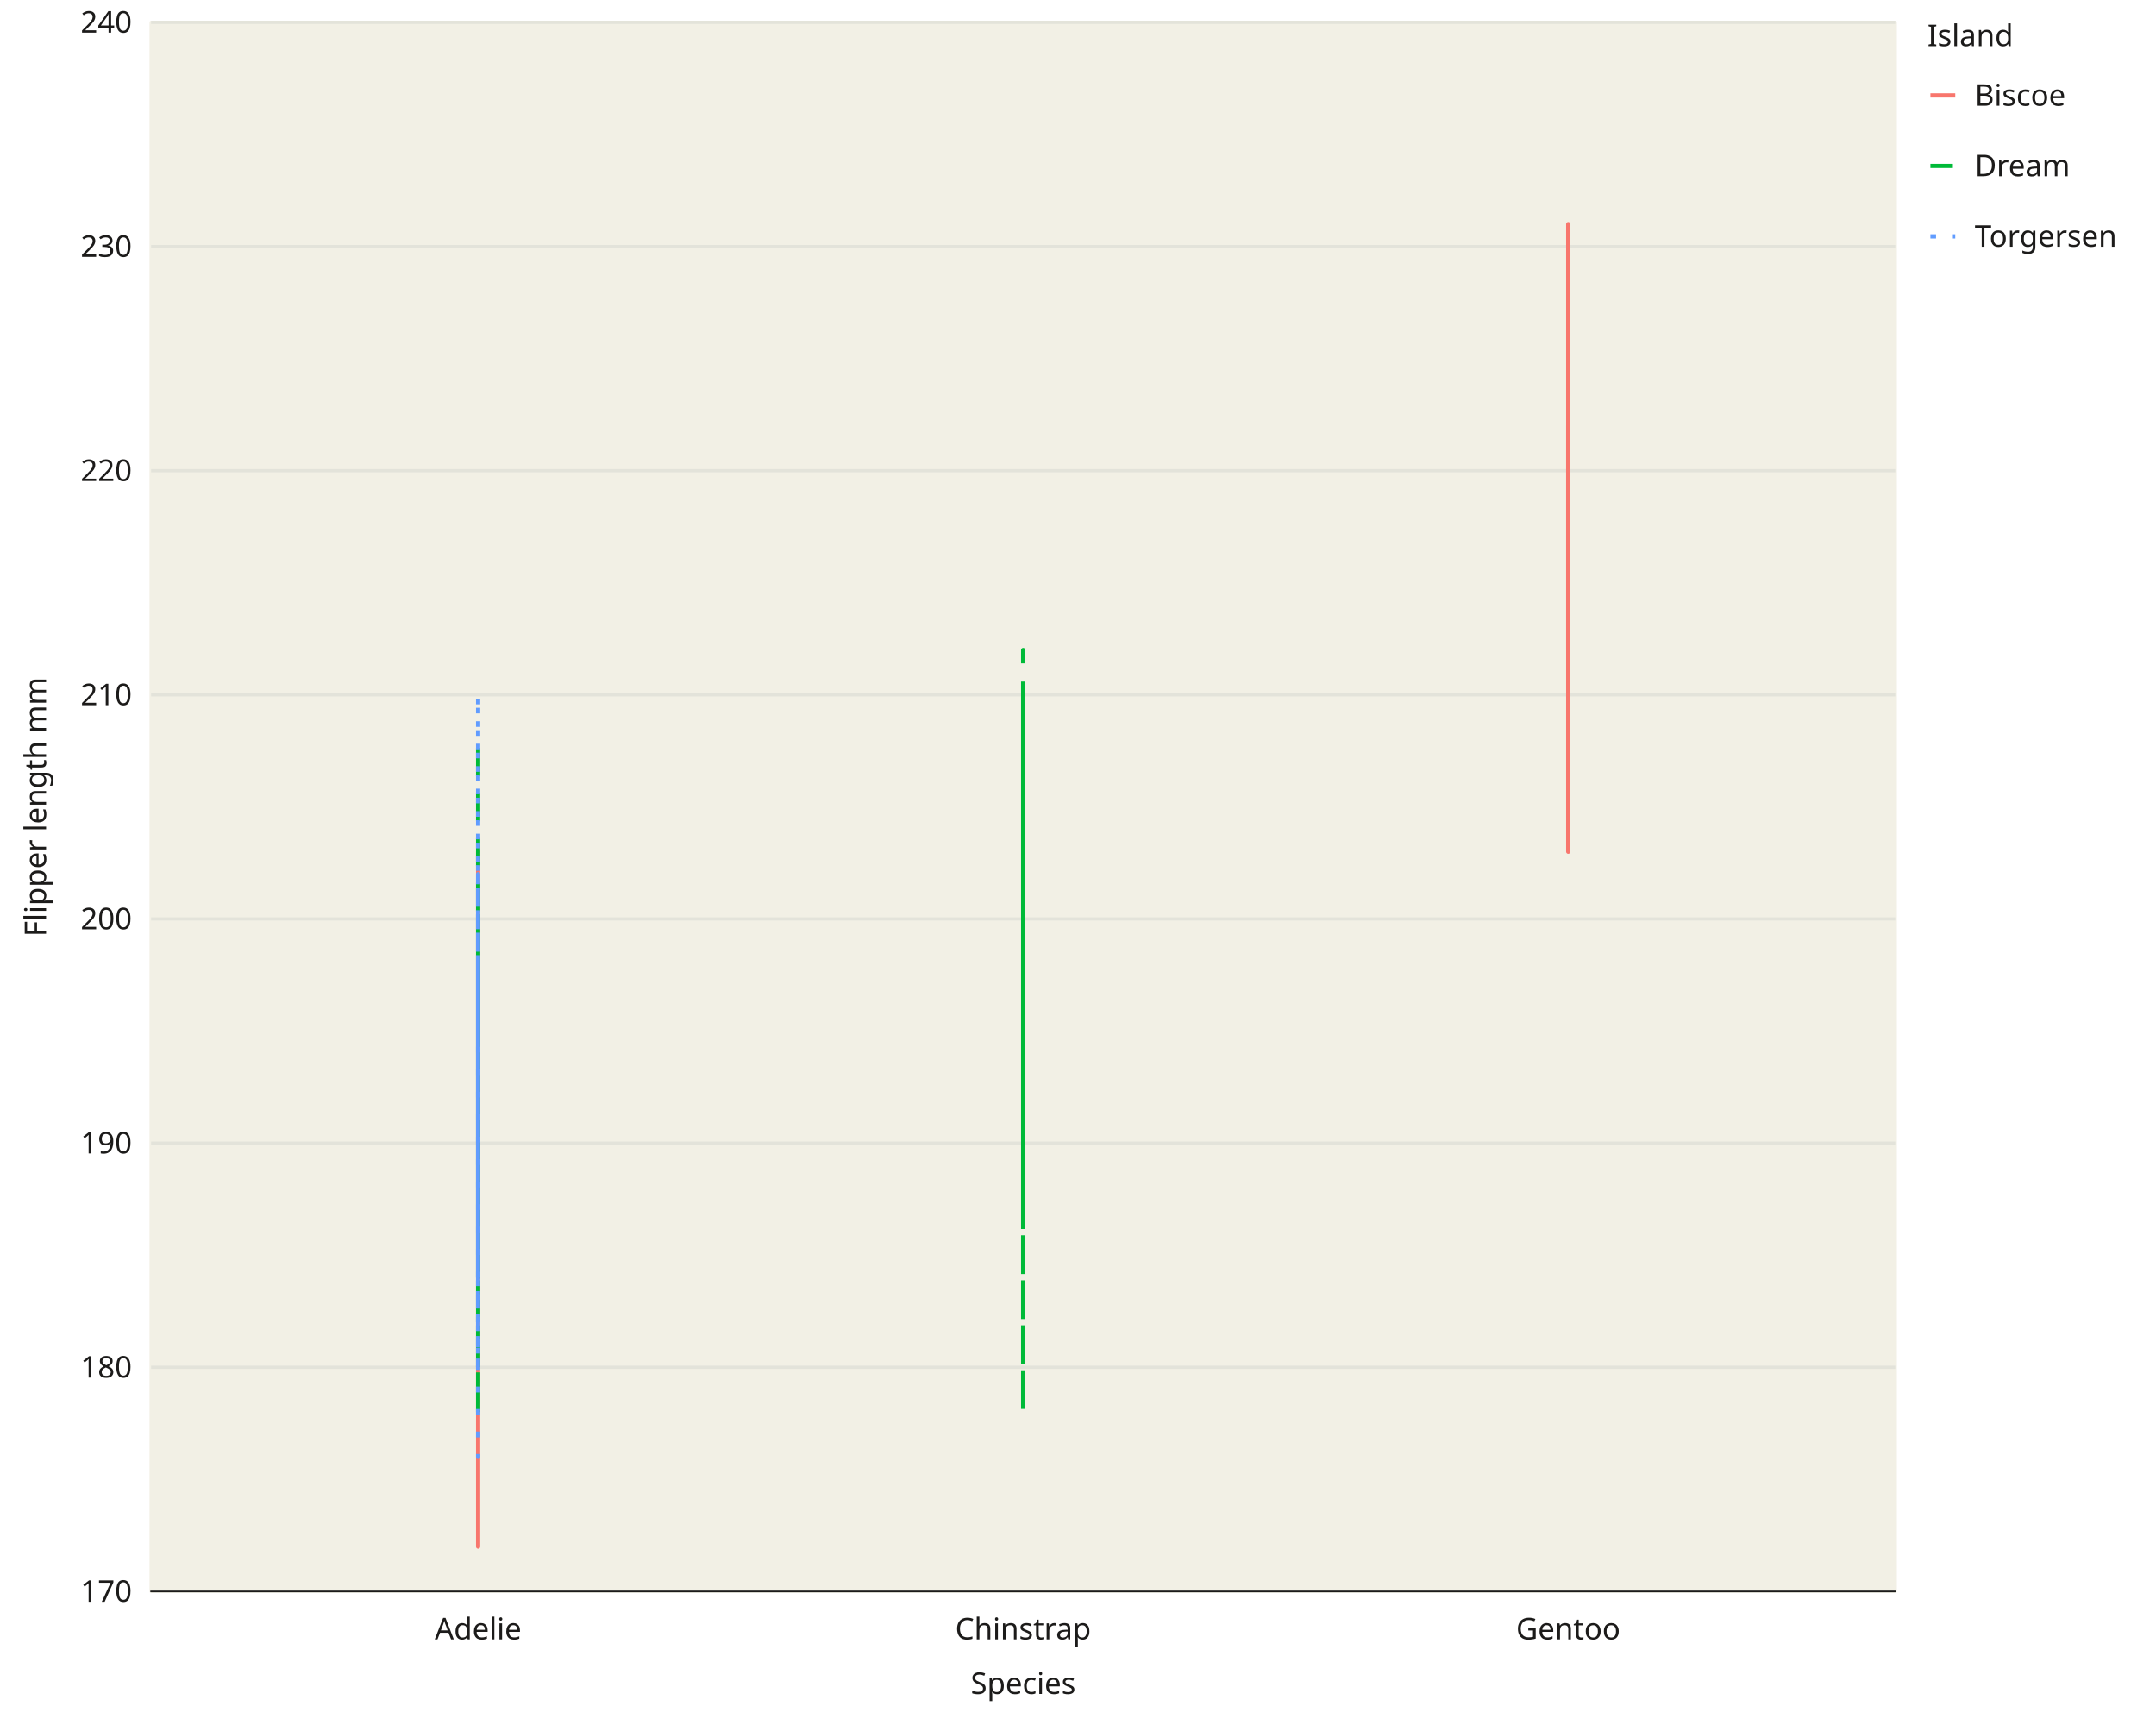
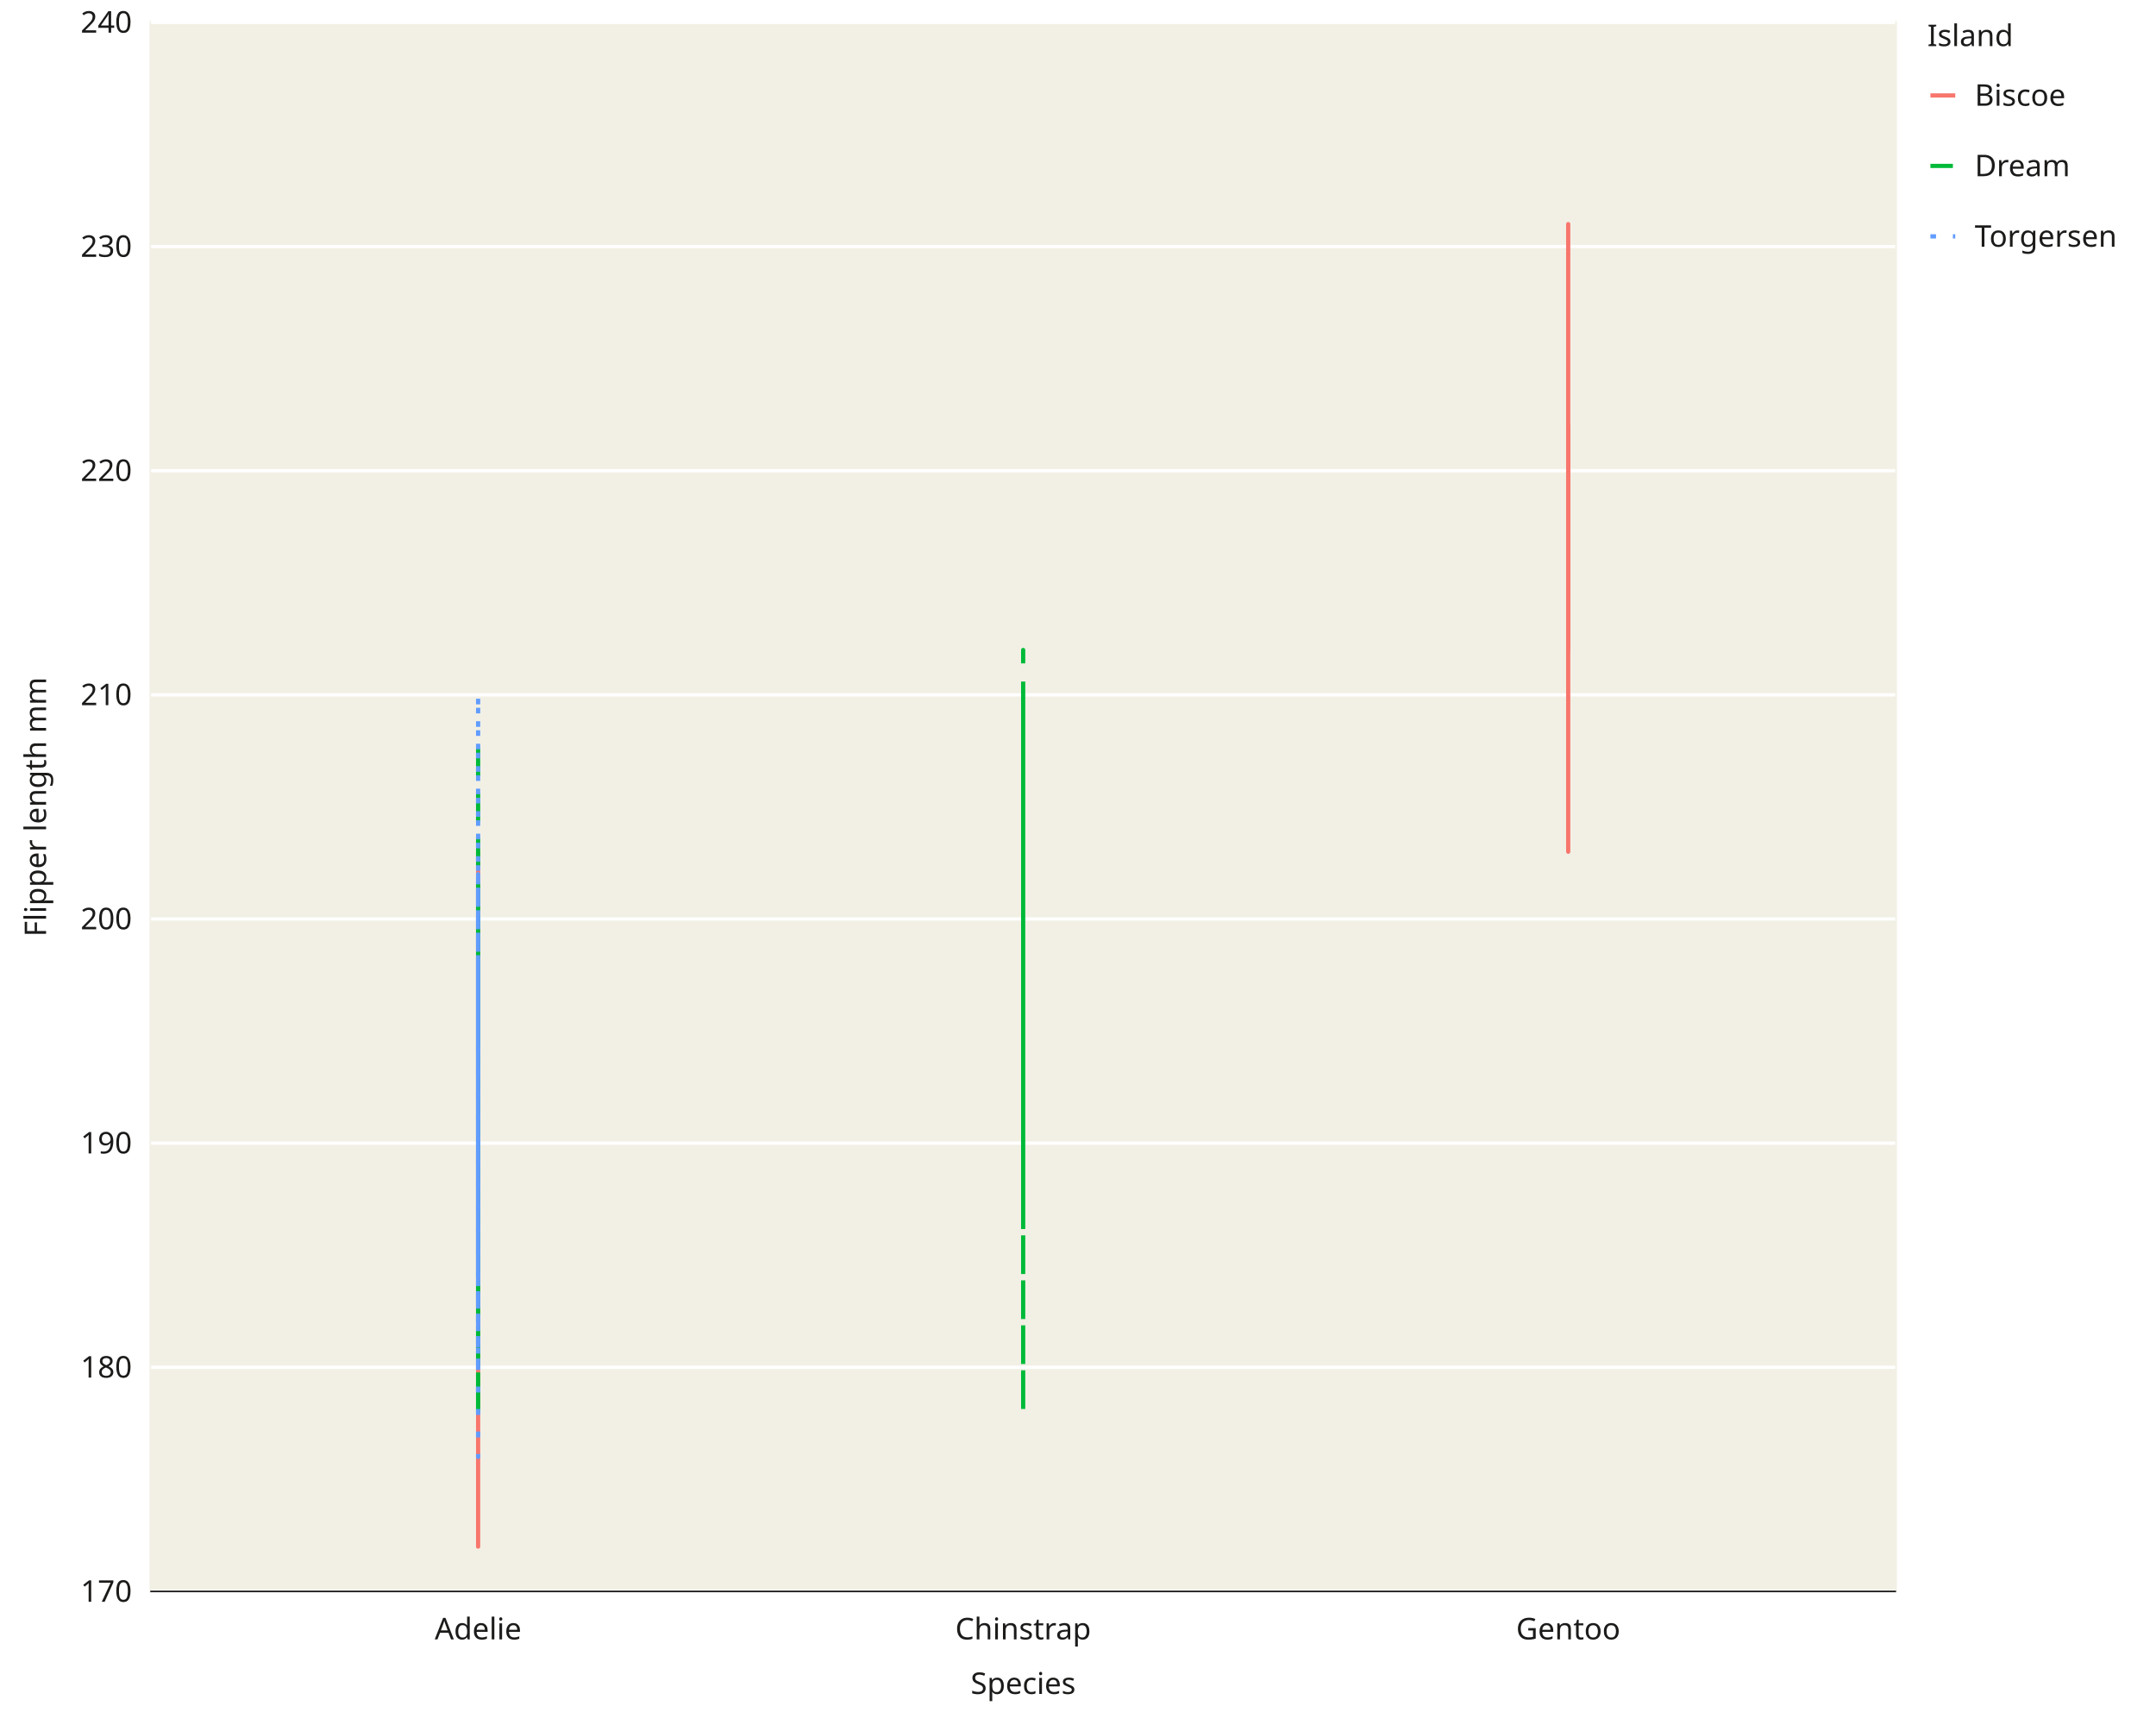
<svg xmlns="http://www.w3.org/2000/svg" class="svglite" data-engine-version="2.0" width="720.00pt" height="576.00pt" viewBox="0 0 720.00 576.00">
  <defs>
    <style type="text/css">
    .svglite line, .svglite polyline, .svglite polygon, .svglite path, .svglite rect, .svglite circle {
      fill: none;
      stroke: #000000;
      stroke-linecap: round;
      stroke-linejoin: round;
      stroke-miterlimit: 10.00;
    }
  </style>
  </defs>
  <rect width="100%" height="100%" style="stroke: none; fill: #FFFFFF;" />
  <defs>
    <clipPath id="cpMC4wMHw3MjAuMDB8MC4wMHw1NzYuMDA=">
      <rect x="0.00" y="0.00" width="720.00" height="576.00" />
    </clipPath>
  </defs>
  <g clip-path="url(#cpMC4wMHw3MjAuMDB8MC4wMHw1NzYuMDA=)">
    <rect x="0.00" y="0.00" width="720.00" height="576.00" style="stroke-width: 1.07; stroke: #FFFFFF; fill: #FFFFFF;" />
    <rect x="50.46" y="7.47" width="582.46" height="523.93" style="stroke-width: 1.07; stroke: #F2F0E5; fill: #F2F0E5;" />
-     <polyline points="50.46,531.40 632.92,531.40 " style="stroke-width: 1.07; stroke: #E3E3DA; stroke-linecap: butt;" />
-     <polyline points="50.46,456.56 632.92,456.56 " style="stroke-width: 1.07; stroke: #E3E3DA; stroke-linecap: butt;" />
-     <polyline points="50.46,381.71 632.92,381.71 " style="stroke-width: 1.07; stroke: #E3E3DA; stroke-linecap: butt;" />
-     <polyline points="50.46,306.86 632.92,306.86 " style="stroke-width: 1.07; stroke: #E3E3DA; stroke-linecap: butt;" />
-     <polyline points="50.46,232.01 632.92,232.01 " style="stroke-width: 1.07; stroke: #E3E3DA; stroke-linecap: butt;" />
-     <polyline points="50.46,157.17 632.92,157.17 " style="stroke-width: 1.07; stroke: #E3E3DA; stroke-linecap: butt;" />
-     <polyline points="50.46,82.32 632.92,82.32 " style="stroke-width: 1.07; stroke: #E3E3DA; stroke-linecap: butt;" />
-     <polyline points="50.46,7.47 632.92,7.47 " style="stroke-width: 1.07; stroke: #E3E3DA; stroke-linecap: butt;" />
+     <polyline points="50.46,531.40 632.92,531.40 " style="stroke-width: 1.07; stroke: #FFFFFF; stroke-linecap: butt;" />
+     <polyline points="50.46,456.56 632.92,456.56 " style="stroke-width: 1.07; stroke: #FFFFFF; stroke-linecap: butt;" />
+     <polyline points="50.46,381.71 632.92,381.71 " style="stroke-width: 1.07; stroke: #FFFFFF; stroke-linecap: butt;" />
+     <polyline points="50.46,306.86 632.92,306.86 " style="stroke-width: 1.07; stroke: #FFFFFF; stroke-linecap: butt;" />
+     <polyline points="50.46,232.01 632.92,232.01 " style="stroke-width: 1.07; stroke: #FFFFFF; stroke-linecap: butt;" />
+     <polyline points="50.46,157.17 632.92,157.17 " style="stroke-width: 1.07; stroke: #FFFFFF; stroke-linecap: butt;" />
+     <polyline points="50.46,82.32 632.92,82.32 " style="stroke-width: 1.07; stroke: #FFFFFF; stroke-linecap: butt;" />
+     <polyline points="50.46,7.47 632.92,7.47 " style="stroke-width: 1.07; stroke: #FFFFFF; stroke-linecap: butt;" />
    <polyline points="159.67,531.40 159.67,7.47 " style="stroke-width: 1.07; stroke: none; stroke-linecap: butt;" />
    <polyline points="341.69,531.40 341.69,7.47 " style="stroke-width: 1.07; stroke: none; stroke-linecap: butt;" />
    <polyline points="523.71,531.40 523.71,7.47 " style="stroke-width: 1.07; stroke: none; stroke-linecap: butt;" />
    <polyline points="159.67,501.47 159.67,456.56 159.67,389.19 159.67,419.13 159.67,456.56 159.67,404.16 159.67,434.10 159.67,404.16 159.67,516.43 159.67,456.56 159.67,411.65 159.67,396.68 159.67,381.71 159.67,306.86 159.67,404.16 159.67,374.22 159.67,411.65 159.67,359.25 159.67,449.07 159.67,351.77 159.67,419.13 159.67,344.29 159.67,419.13 159.67,366.74 159.67,426.62 159.67,366.74 159.67,344.29 159.67,396.68 159.67,366.74 159.67,284.41 159.67,434.10 159.67,381.71 159.67,359.25 159.67,426.62 159.67,314.35 159.67,381.71 159.67,449.07 159.67,329.32 159.67,321.83 159.67,374.22 159.67,359.25 159.67,329.32 159.67,374.22 159.67,336.80 " style="stroke-width: 1.41; stroke: #F8766D; stroke-linecap: butt;" />
    <polyline points="159.67,471.53 159.67,471.53 159.67,396.68 159.67,426.62 159.67,344.29 159.67,336.80 159.67,381.71 159.67,456.56 159.67,449.07 159.67,426.62 159.67,441.59 159.67,344.29 159.67,411.65 159.67,336.80 159.67,419.13 159.67,381.71 159.67,441.59 159.67,464.04 159.67,381.71 159.67,374.22 159.67,374.22 159.67,351.77 159.67,381.71 159.67,389.19 159.67,389.19 159.67,381.71 159.67,291.89 159.67,269.44 159.67,419.13 159.67,411.65 159.67,404.16 159.67,246.98 159.67,381.71 159.67,336.80 159.67,471.53 159.67,366.74 159.67,359.25 159.67,314.35 159.67,404.16 159.67,381.71 159.67,374.22 159.67,306.86 159.67,419.13 159.67,359.25 159.67,359.25 159.67,404.16 159.67,396.68 159.67,381.71 159.67,366.74 159.67,419.13 159.67,381.71 159.67,426.62 159.67,344.29 159.67,359.25 159.67,404.16 159.67,299.38 " style="stroke-width: 1.41; stroke: #00BA38; stroke-dasharray: 7.51,7.51; stroke-linecap: butt;" />
    <polyline points="159.67,449.07 159.67,411.65 159.67,344.29 " style="stroke-width: 1.41; stroke: #619CFF; stroke-dasharray: 1.88,5.63; stroke-linecap: butt;" />
    <polyline points="159.67,359.25 159.67,381.71 159.67,449.07 159.67,344.29 159.67,359.25 159.67,381.71 159.67,411.65 159.67,456.56 159.67,441.59 159.67,374.22 159.67,321.83 159.67,419.13 159.67,344.29 159.67,329.32 159.67,426.62 159.67,351.77 159.67,381.71 159.67,321.83 159.67,381.71 159.67,381.71 159.67,336.80 159.67,329.32 159.67,381.71 159.67,344.29 159.67,374.22 159.67,426.62 159.67,404.16 159.67,344.29 159.67,389.19 159.67,336.80 159.67,404.16 159.67,359.25 159.67,396.68 159.67,314.35 159.67,389.19 159.67,389.19 159.67,404.16 159.67,321.83 159.67,486.50 159.67,291.89 159.67,411.65 159.67,314.35 159.67,374.22 159.67,344.29 159.67,374.22 159.67,232.01 159.67,381.71 159.67,329.32 " style="stroke-width: 1.41; stroke: #619CFF; stroke-dasharray: 1.88,5.63; stroke-linecap: butt;" />
    <polyline points="341.69,366.74 341.69,336.80 341.69,359.25 341.69,396.68 341.69,329.32 341.69,321.83 341.69,471.53 341.69,329.32 341.69,344.29 341.69,321.83 341.69,359.25 341.69,351.77 341.69,419.13 341.69,299.38 341.69,381.71 341.69,299.38 341.69,329.32 341.69,449.07 341.69,381.71 341.69,344.29 341.69,449.07 341.69,374.22 341.69,404.16 341.69,359.25 341.69,344.29 341.69,329.32 341.69,306.86 341.69,306.86 341.69,374.22 341.69,269.44 341.69,404.16 341.69,299.38 341.69,404.16 341.69,284.41 341.69,344.29 341.69,314.35 341.69,344.29 341.69,232.01 341.69,366.74 341.69,269.44 341.69,232.01 341.69,404.16 341.69,336.80 341.69,336.80 341.69,336.80 341.69,299.38 341.69,381.71 341.69,217.04 341.69,404.16 341.69,321.83 341.69,314.35 341.69,299.38 341.69,359.25 341.69,284.41 341.69,404.16 341.69,329.32 341.69,374.22 341.69,284.41 341.69,291.89 341.69,351.77 341.69,261.95 341.69,389.19 341.69,344.29 341.69,254.47 341.69,291.89 341.69,359.25 341.69,232.01 341.69,321.83 " style="stroke-width: 1.41; stroke: #00BA38; stroke-dasharray: 7.51,7.51; stroke-linecap: butt;" />
    <polyline points="523.71,224.53 523.71,82.32 523.71,232.01 523.71,172.14 523.71,194.59 523.71,232.01 523.71,224.53 523.71,164.65 523.71,239.50 523.71,194.59 523.71,202.08 523.71,187.11 523.71,202.08 523.71,209.56 523.71,232.01 523.71,179.62 523.71,232.01 523.71,149.68 523.71,239.50 523.71,142.20 523.71,172.14 523.71,194.59 523.71,209.56 523.71,194.59 523.71,194.59 523.71,194.59 523.71,187.11 523.71,194.59 523.71,232.01 523.71,157.17 523.71,142.20 523.71,239.50 523.71,254.47 523.71,82.32 523.71,157.17 523.71,157.17 523.71,209.56 523.71,164.65 523.71,246.98 523.71,246.98 523.71,246.98 523.71,119.74 523.71,232.01 523.71,187.11 523.71,142.20 523.71,179.62 523.71,232.01 523.71,119.74 523.71,209.56 523.71,194.59 523.71,232.01 523.71,157.17 523.71,232.01 523.71,119.74 523.71,179.62 523.71,157.17 523.71,246.98 523.71,157.17 523.71,246.98 523.71,127.23 523.71,246.98 523.71,149.68 523.71,202.08 523.71,74.83 523.71,164.65 523.71,82.32 523.71,202.08 523.71,89.80 523.71,157.17 523.71,134.71 523.71,187.11 523.71,149.68 523.71,149.68 523.71,179.62 523.71,187.11 523.71,82.32 523.71,239.50 523.71,157.17 523.71,194.59 523.71,134.71 523.71,217.04 523.71,149.68 523.71,217.04 523.71,127.23 523.71,217.04 523.71,97.29 523.71,172.14 523.71,172.14 523.71,217.04 523.71,82.32 523.71,172.14 523.71,97.29 523.71,217.04 523.71,127.23 523.71,202.08 523.71,112.26 523.71,187.11 523.71,142.20 523.71,284.41 523.71,119.74 523.71,164.65 523.71,97.29 523.71,194.59 523.71,97.29 523.71,187.11 523.71,194.59 523.71,232.01 523.71,164.65 523.71,246.98 523.71,239.50 523.71,187.11 523.71,89.80 523.71,209.56 523.71,82.32 523.71,179.62 523.71,82.32 523.71,179.62 523.71,142.20 523.71,202.08 " style="stroke-width: 1.41; stroke: #F8766D; stroke-linecap: butt;" />
    <polyline points="523.71,194.59 523.71,142.20 523.71,217.04 523.71,209.56 " style="stroke-width: 1.41; stroke: #F8766D; stroke-linecap: butt;" />
    <polyline points="50.46,531.40 50.46,7.47 " style="stroke-width: 0.53; stroke: none; stroke-linecap: square;" />
    <text x="44.07" y="534.85" text-anchor="end" style="font-size: 10.00px; fill: #1C1B1A; font-family: sans;" textLength="16.69px" lengthAdjust="spacingAndGlyphs">170</text>
    <text x="44.07" y="460.00" text-anchor="end" style="font-size: 10.00px; fill: #1C1B1A; font-family: sans;" textLength="16.69px" lengthAdjust="spacingAndGlyphs">180</text>
    <text x="44.07" y="385.15" text-anchor="end" style="font-size: 10.00px; fill: #1C1B1A; font-family: sans;" textLength="16.69px" lengthAdjust="spacingAndGlyphs">190</text>
    <text x="44.07" y="310.30" text-anchor="end" style="font-size: 10.00px; fill: #1C1B1A; font-family: sans;" textLength="16.69px" lengthAdjust="spacingAndGlyphs">200</text>
    <text x="44.07" y="235.46" text-anchor="end" style="font-size: 10.00px; fill: #1C1B1A; font-family: sans;" textLength="16.69px" lengthAdjust="spacingAndGlyphs">210</text>
    <text x="44.07" y="160.61" text-anchor="end" style="font-size: 10.00px; fill: #1C1B1A; font-family: sans;" textLength="16.69px" lengthAdjust="spacingAndGlyphs">220</text>
    <text x="44.07" y="85.76" text-anchor="end" style="font-size: 10.00px; fill: #1C1B1A; font-family: sans;" textLength="16.69px" lengthAdjust="spacingAndGlyphs">230</text>
    <text x="44.07" y="10.91" text-anchor="end" style="font-size: 10.00px; fill: #1C1B1A; font-family: sans;" textLength="16.69px" lengthAdjust="spacingAndGlyphs">240</text>
    <polyline points="46.81,531.40 50.46,531.40 " style="stroke-width: 0.53; stroke: none; stroke-linecap: butt;" />
    <polyline points="46.81,456.56 50.46,456.56 " style="stroke-width: 0.53; stroke: none; stroke-linecap: butt;" />
    <polyline points="46.81,381.71 50.46,381.71 " style="stroke-width: 0.53; stroke: none; stroke-linecap: butt;" />
    <polyline points="46.81,306.86 50.46,306.86 " style="stroke-width: 0.53; stroke: none; stroke-linecap: butt;" />
    <polyline points="46.81,232.01 50.46,232.01 " style="stroke-width: 0.53; stroke: none; stroke-linecap: butt;" />
    <polyline points="46.81,157.17 50.46,157.17 " style="stroke-width: 0.53; stroke: none; stroke-linecap: butt;" />
    <polyline points="46.81,82.32 50.46,82.32 " style="stroke-width: 0.53; stroke: none; stroke-linecap: butt;" />
    <polyline points="46.81,7.47 50.46,7.47 " style="stroke-width: 0.53; stroke: none; stroke-linecap: butt;" />
    <polyline points="50.46,531.40 632.92,531.40 " style="stroke-width: 0.53; stroke: #1C1B1A; stroke-linecap: square;" />
    <polyline points="159.67,535.05 159.67,531.40 " style="stroke-width: 0.53; stroke: none; stroke-linecap: butt;" />
    <polyline points="341.69,535.05 341.69,531.40 " style="stroke-width: 0.53; stroke: none; stroke-linecap: butt;" />
    <polyline points="523.71,535.05 523.71,531.40 " style="stroke-width: 0.53; stroke: none; stroke-linecap: butt;" />
    <text x="159.67" y="547.41" text-anchor="middle" style="font-size: 10.00px; fill: #1C1B1A; font-family: sans;" textLength="27.80px" lengthAdjust="spacingAndGlyphs">Adelie</text>
    <text x="341.69" y="547.41" text-anchor="middle" style="font-size: 10.00px; fill: #1C1B1A; font-family: sans;" textLength="42.80px" lengthAdjust="spacingAndGlyphs">Chinstrap</text>
    <text x="523.71" y="547.41" text-anchor="middle" style="font-size: 10.00px; fill: #1C1B1A; font-family: sans;" textLength="32.81px" lengthAdjust="spacingAndGlyphs">Gentoo</text>
    <text x="341.69" y="565.63" text-anchor="middle" style="font-size: 10.00px; fill: #1C1B1A; font-family: sans;" textLength="35.59px" lengthAdjust="spacingAndGlyphs">Species</text>
    <text transform="translate(15.39,269.44) rotate(-90)" text-anchor="middle" style="font-size: 10.00px; fill: #1C1B1A; font-family: sans;" textLength="80.03px" lengthAdjust="spacingAndGlyphs">Flipper length mm</text>
    <rect x="640.89" y="7.47" width="64.17" height="81.42" style="stroke-width: 1.07; stroke: #FFFFFF; fill: #FFFFFF;" />
    <text x="643.63" y="15.39" style="font-size: 10.00px; fill: #1C1B1A; font-family: sans;" textLength="26.69px" lengthAdjust="spacingAndGlyphs">Island</text>
    <rect x="643.63" y="21.91" width="10.37" height="19.92" style="stroke-width: 1.07; stroke: #FFFFFF; fill: #FFFFFF;" />
    <line x1="644.66" y1="31.87" x2="652.96" y2="31.87" style="stroke-width: 1.41; stroke: #F8766D; stroke-linecap: butt;" />
    <rect x="643.63" y="45.44" width="10.37" height="19.92" style="stroke-width: 1.07; stroke: #FFFFFF; fill: #FFFFFF;" />
    <line x1="644.66" y1="55.40" x2="652.96" y2="55.40" style="stroke-width: 1.41; stroke: #00BA38; stroke-dasharray: 7.51,7.51; stroke-linecap: butt;" />
    <rect x="643.63" y="68.98" width="10.37" height="19.92" style="stroke-width: 1.07; stroke: #FFFFFF; fill: #FFFFFF;" />
    <line x1="644.66" y1="78.93" x2="652.96" y2="78.93" style="stroke-width: 1.41; stroke: #619CFF; stroke-dasharray: 1.88,5.63; stroke-linecap: butt;" />
    <text x="659.47" y="35.31" style="font-size: 10.00px; fill: #1C1B1A; font-family: sans;" textLength="30.02px" lengthAdjust="spacingAndGlyphs">Biscoe</text>
    <text x="659.47" y="58.84" style="font-size: 10.00px; fill: #1C1B1A; font-family: sans;" textLength="30.01px" lengthAdjust="spacingAndGlyphs">Dream</text>
    <text x="659.47" y="82.38" style="font-size: 10.00px; fill: #1C1B1A; font-family: sans;" textLength="45.58px" lengthAdjust="spacingAndGlyphs">Torgersen</text>
  </g>
</svg>
